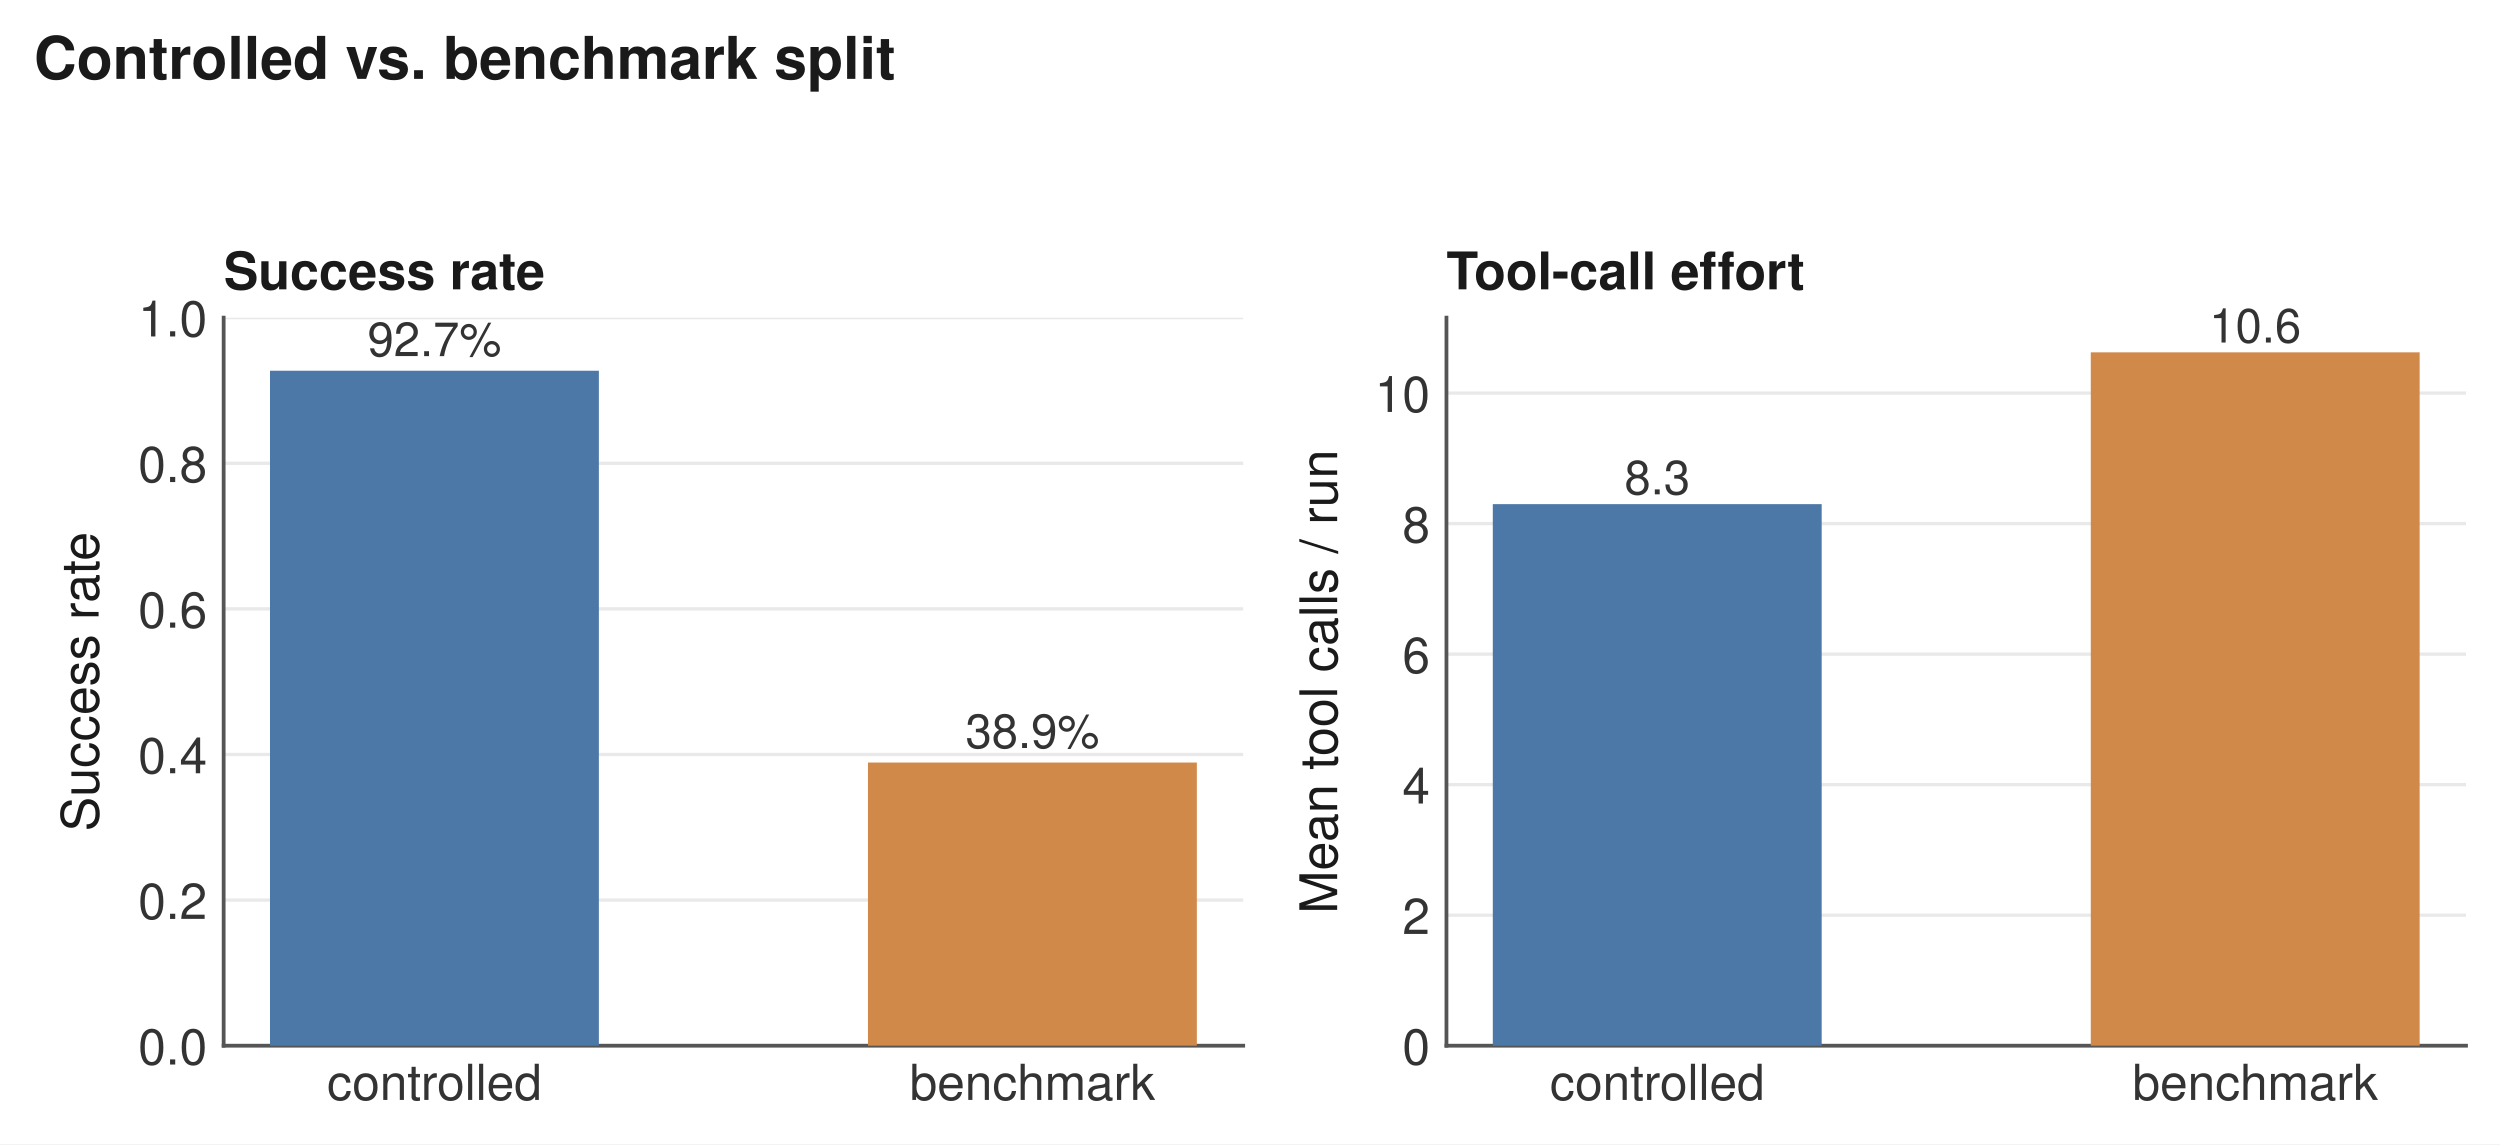
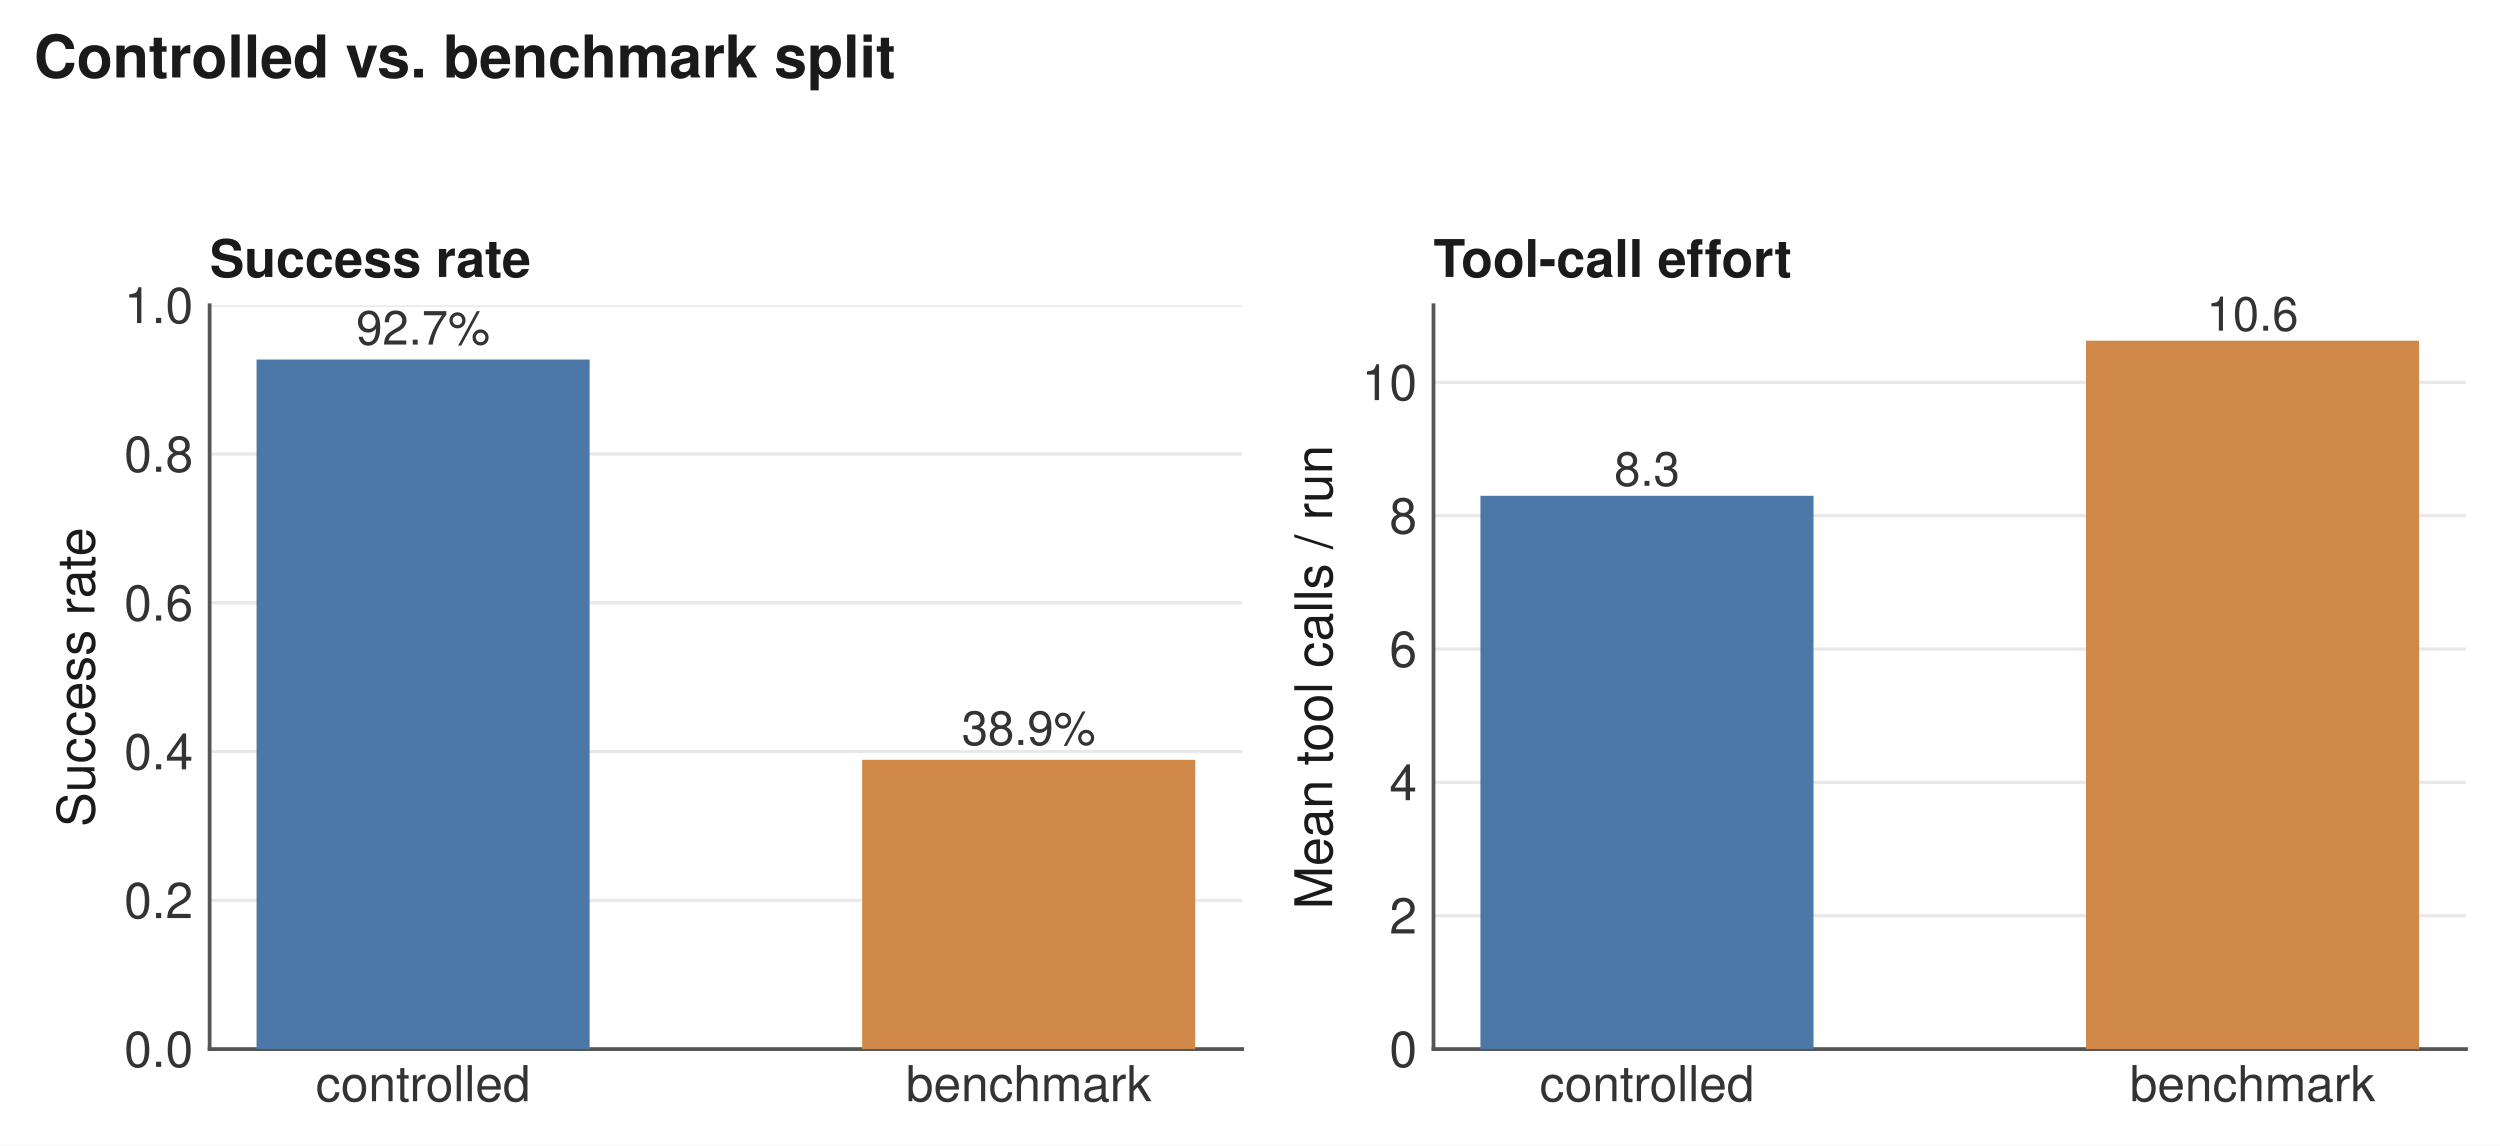
- <svg xmlns="http://www.w3.org/2000/svg" width="529.466pt" height="242.326pt" viewBox="0 0 529.466 242.326" version="1.1">
+ <svg xmlns="http://www.w3.org/2000/svg" width="529.466pt" height="242.605pt" viewBox="0 0 529.466 242.605" version="1.1">
  <defs>
    <style type="text/css">*{stroke-linejoin: round; stroke-linecap: butt}</style>
  </defs>
  <g id="figure_1">
    <g id="patch_1">
-       <path d="M 0 242.326  L 529.466 242.326  L 529.466 0  L 0 0  z " style="fill: #ffffff" />
+       <path d="M 0 242.605 L 529.466 242.605 L 529.466 -0 L 0 -0 z " style="fill: #ffffff" />
    </g>
    <g id="axes_1">
      <g id="patch_2">
-         <path d="M 47.366 221.464  L 263.291 221.464  L 263.291 67.272  L 47.366 67.272  z " style="fill: #ffffff" />
+         <path d="M 44.396 222.184 L 263.066 222.184 L 263.066 64.651 L 44.396 64.651 z " style="fill: #ffffff" />
      </g>
      <g id="matplotlib.axis_1">
        <g id="xtick_1">
          <g id="line2d_1" />
          <g id="text_1">
-             <text style="font-size: 10.5px; font-family: 'Helvetica', 'Arial', 'DejaVu Sans', sans-serif; text-anchor: middle; fill: #333333" x="92.008" y="232.942" transform="rotate(-0 92.00779 232.9424)">controlled</text>
+             <text style="font-size: 10.5px; font-family: 'Helvetica', 'Arial', 'DejaVu Sans', sans-serif; text-anchor: middle; fill: #333333" x="89.605" y="233.216" transform="rotate(-0 89.6053 233.2161)">controlled</text>
          </g>
        </g>
        <g id="xtick_2">
          <g id="line2d_2" />
          <g id="text_2">
-             <text style="font-size: 10.5px; font-family: 'Helvetica', 'Arial', 'DejaVu Sans', sans-serif; text-anchor: middle; fill: #333333" x="218.65" y="232.942" transform="rotate(-0 218.65 232.9424)">benchmark</text>
+             <text style="font-size: 10.5px; font-family: 'Helvetica', 'Arial', 'DejaVu Sans', sans-serif; text-anchor: middle; fill: #333333" x="217.857" y="233.216" transform="rotate(-0 217.8575 233.2161)">benchmark</text>
          </g>
        </g>
      </g>
      <g id="matplotlib.axis_2">
        <g id="ytick_1">
          <g id="line2d_3">
-             <path d="M 47.366 221.464  L 263.291 221.464  " clip-path="url(#p1415f3323e)" style="fill: none; stroke: #e9e9e9; stroke-width: 0.7; stroke-linecap: square" />
+             <path d="M 44.396 222.184 L 263.066 222.184 " clip-path="url(#p86dff2150f)" style="fill: none; stroke: #e9e9e9; stroke-width: 0.7; stroke-linecap: square" />
          </g>
          <g id="line2d_4" />
          <g id="text_3">
-             <text style="font-size: 10.5px; font-family: 'Helvetica', 'Arial', 'DejaVu Sans', sans-serif; text-anchor: end; fill: #333333" x="43.866" y="225.453" transform="rotate(-0 43.8664 225.4532)">0.0</text>
+             <text style="font-size: 10.5px; font-family: 'Helvetica', 'Arial', 'DejaVu Sans', sans-serif; text-anchor: end; fill: #333333" x="40.896" y="225.95" transform="rotate(-0 40.8964 225.9501)">0.0</text>
          </g>
        </g>
        <g id="ytick_2">
          <g id="line2d_5">
-             <path d="M 47.366 190.626  L 263.291 190.626  " clip-path="url(#p1415f3323e)" style="fill: none; stroke: #e9e9e9; stroke-width: 0.7; stroke-linecap: square" />
+             <path d="M 44.396 190.677 L 263.066 190.677 " clip-path="url(#p86dff2150f)" style="fill: none; stroke: #e9e9e9; stroke-width: 0.7; stroke-linecap: square" />
          </g>
          <g id="line2d_6" />
          <g id="text_4">
-             <text style="font-size: 10.5px; font-family: 'Helvetica', 'Arial', 'DejaVu Sans', sans-serif; text-anchor: end; fill: #333333" x="43.866" y="194.615" transform="rotate(-0 43.8664 194.6148)">0.2</text>
+             <text style="font-size: 10.5px; font-family: 'Helvetica', 'Arial', 'DejaVu Sans', sans-serif; text-anchor: end; fill: #333333" x="40.896" y="194.443" transform="rotate(-0 40.8964 194.4434)">0.2</text>
          </g>
        </g>
        <g id="ytick_3">
          <g id="line2d_7">
-             <path d="M 47.366 159.787  L 263.291 159.787  " clip-path="url(#p1415f3323e)" style="fill: none; stroke: #e9e9e9; stroke-width: 0.7; stroke-linecap: square" />
+             <path d="M 44.396 159.171 L 263.066 159.171 " clip-path="url(#p86dff2150f)" style="fill: none; stroke: #e9e9e9; stroke-width: 0.7; stroke-linecap: square" />
          </g>
          <g id="line2d_8" />
          <g id="text_5">
-             <text style="font-size: 10.5px; font-family: 'Helvetica', 'Arial', 'DejaVu Sans', sans-serif; text-anchor: end; fill: #333333" x="43.866" y="163.776" transform="rotate(-0 43.8664 163.7764)">0.4</text>
+             <text style="font-size: 10.5px; font-family: 'Helvetica', 'Arial', 'DejaVu Sans', sans-serif; text-anchor: end; fill: #333333" x="40.896" y="162.937" transform="rotate(-0 40.8964 162.9368)">0.4</text>
          </g>
        </g>
        <g id="ytick_4">
          <g id="line2d_9">
-             <path d="M 47.366 128.949  L 263.291 128.949  " clip-path="url(#p1415f3323e)" style="fill: none; stroke: #e9e9e9; stroke-width: 0.7; stroke-linecap: square" />
+             <path d="M 44.396 127.664 L 263.066 127.664 " clip-path="url(#p86dff2150f)" style="fill: none; stroke: #e9e9e9; stroke-width: 0.7; stroke-linecap: square" />
          </g>
          <g id="line2d_10" />
          <g id="text_6">
-             <text style="font-size: 10.5px; font-family: 'Helvetica', 'Arial', 'DejaVu Sans', sans-serif; text-anchor: end; fill: #333333" x="43.866" y="132.938" transform="rotate(-0 43.8664 132.938)">0.6</text>
+             <text style="font-size: 10.5px; font-family: 'Helvetica', 'Arial', 'DejaVu Sans', sans-serif; text-anchor: end; fill: #333333" x="40.896" y="131.43" transform="rotate(-0 40.8964 131.4301)">0.6</text>
          </g>
        </g>
        <g id="ytick_5">
          <g id="line2d_11">
-             <path d="M 47.366 98.11  L 263.291 98.11  " clip-path="url(#p1415f3323e)" style="fill: none; stroke: #e9e9e9; stroke-width: 0.7; stroke-linecap: square" />
+             <path d="M 44.396 96.157 L 263.066 96.157 " clip-path="url(#p86dff2150f)" style="fill: none; stroke: #e9e9e9; stroke-width: 0.7; stroke-linecap: square" />
          </g>
          <g id="line2d_12" />
          <g id="text_7">
-             <text style="font-size: 10.5px; font-family: 'Helvetica', 'Arial', 'DejaVu Sans', sans-serif; text-anchor: end; fill: #333333" x="43.866" y="102.1" transform="rotate(-0 43.8664 102.0996)">0.8</text>
+             <text style="font-size: 10.5px; font-family: 'Helvetica', 'Arial', 'DejaVu Sans', sans-serif; text-anchor: end; fill: #333333" x="40.896" y="99.923" transform="rotate(-0 40.8964 99.92346)">0.8</text>
          </g>
        </g>
        <g id="ytick_6">
          <g id="line2d_13">
-             <path d="M 47.366 67.272  L 263.291 67.272  " clip-path="url(#p1415f3323e)" style="fill: none; stroke: #e9e9e9; stroke-width: 0.7; stroke-linecap: square" />
+             <path d="M 44.396 64.651 L 263.066 64.651 " clip-path="url(#p86dff2150f)" style="fill: none; stroke: #e9e9e9; stroke-width: 0.7; stroke-linecap: square" />
          </g>
          <g id="line2d_14" />
          <g id="text_8">
-             <text style="font-size: 10.5px; font-family: 'Helvetica', 'Arial', 'DejaVu Sans', sans-serif; text-anchor: end; fill: #333333" x="43.866" y="71.261" transform="rotate(-0 43.8664 71.26118)">1.0</text>
+             <text style="font-size: 10.5px; font-family: 'Helvetica', 'Arial', 'DejaVu Sans', sans-serif; text-anchor: end; fill: #333333" x="40.896" y="68.417" transform="rotate(-0 40.8964 68.4168)">1.0</text>
          </g>
        </g>
        <g id="text_9">
-           <text style="font-size: 11px; font-family: 'Helvetica', 'Arial', 'DejaVu Sans', sans-serif; text-anchor: middle; fill: #1a1a1a" x="20.88" y="144.368" transform="rotate(-90 20.88046 144.368)">Success rate</text>
+           <text style="font-size: 11px; font-family: 'Helvetica', 'Arial', 'DejaVu Sans', sans-serif; text-anchor: middle; fill: #1a1a1a" x="20.009" y="143.417" transform="rotate(-90 20.00859 143.4174)">Success rate</text>
        </g>
      </g>
      <g id="patch_3">
-         <path d="M 47.366 221.464  L 47.366 67.272  " style="fill: none; stroke: #555555; stroke-width: 0.8; stroke-linejoin: miter; stroke-linecap: square" />
+         <path d="M 44.396 222.184 L 44.396 64.651 " style="fill: none; stroke: #555555; stroke-width: 0.8; stroke-linejoin: miter; stroke-linecap: square" />
      </g>
      <g id="patch_4">
-         <path d="M 47.366 221.464  L 263.291 221.464  " style="fill: none; stroke: #555555; stroke-width: 0.8; stroke-linejoin: miter; stroke-linecap: square" />
+         <path d="M 44.396 222.184 L 263.066 222.184 " style="fill: none; stroke: #555555; stroke-width: 0.8; stroke-linejoin: miter; stroke-linecap: square" />
      </g>
      <g id="patch_5">
-         <path d="M 57.181 221.464  L 126.834 221.464  L 126.834 78.515  L 57.181 78.515  z " clip-path="url(#p1415f3323e)" style="fill: #4c78a8" />
+         <path d="M 54.336 222.184 L 124.875 222.184 L 124.875 76.138 L 54.336 76.138 z " clip-path="url(#p86dff2150f)" style="fill: #4c78a8" />
      </g>
      <g id="patch_6">
-         <path d="M 183.823 221.464  L 253.477 221.464  L 253.477 161.5  L 183.823 161.5  z " clip-path="url(#p1415f3323e)" style="fill: #d1894a" />
+         <path d="M 182.588 222.184 L 253.127 222.184 L 253.127 160.921 L 182.588 160.921 z " clip-path="url(#p86dff2150f)" style="fill: #d1894a" />
      </g>
      <g id="text_10">
-         <text style="font-size: 10px; font-family: 'Helvetica', 'Arial', 'DejaVu Sans', sans-serif; text-anchor: middle; fill: #333333" x="92.008" y="75.431" transform="rotate(-0 92.00779 75.43138)">92.7%</text>
+         <text style="font-size: 10px; font-family: 'Helvetica', 'Arial', 'DejaVu Sans', sans-serif; text-anchor: middle; fill: #333333" x="89.605" y="72.987" transform="rotate(-0 89.6053 72.98694)">92.7%</text>
      </g>
      <g id="text_11">
-         <text style="font-size: 10px; font-family: 'Helvetica', 'Arial', 'DejaVu Sans', sans-serif; text-anchor: middle; fill: #333333" x="218.65" y="158.417" transform="rotate(-0 218.65 158.4166)">38.9%</text>
+         <text style="font-size: 10px; font-family: 'Helvetica', 'Arial', 'DejaVu Sans', sans-serif; text-anchor: middle; fill: #333333" x="217.857" y="157.77" transform="rotate(-0 217.8575 157.7704)">38.9%</text>
      </g>
      <g id="text_12">
-         <text style="font-weight: 700; font-size: 11px; font-family: 'Helvetica', 'Arial', 'DejaVu Sans', sans-serif; text-anchor: start; fill: #1a1a1a" x="47.366" y="61.272" transform="rotate(-0 47.3664 61.272)">Success rate</text>
+         <text style="font-weight: 700; font-size: 11px; font-family: 'Helvetica', 'Arial', 'DejaVu Sans', sans-serif; text-anchor: start; fill: #1a1a1a" x="44.396" y="58.651" transform="rotate(-0 44.3964 58.65075)">Success rate</text>
      </g>
    </g>
    <g id="axes_2">
      <g id="patch_7">
-         <path d="M 306.341 221.464  L 522.266 221.464  L 522.266 67.272  L 306.341 67.272  z " style="fill: #ffffff" />
+         <path d="M 303.596 222.184 L 522.266 222.184 L 522.266 64.651 L 303.596 64.651 z " style="fill: #ffffff" />
      </g>
      <g id="matplotlib.axis_3">
        <g id="xtick_3">
          <g id="line2d_15" />
          <g id="text_13">
-             <text style="font-size: 10.5px; font-family: 'Helvetica', 'Arial', 'DejaVu Sans', sans-serif; text-anchor: middle; fill: #333333" x="350.983" y="232.942" transform="rotate(-0 350.9828 232.9424)">controlled</text>
+             <text style="font-size: 10.5px; font-family: 'Helvetica', 'Arial', 'DejaVu Sans', sans-serif; text-anchor: middle; fill: #333333" x="348.805" y="233.216" transform="rotate(-0 348.8053 233.2161)">controlled</text>
          </g>
        </g>
        <g id="xtick_4">
          <g id="line2d_16" />
          <g id="text_14">
-             <text style="font-size: 10.5px; font-family: 'Helvetica', 'Arial', 'DejaVu Sans', sans-serif; text-anchor: middle; fill: #333333" x="477.625" y="232.942" transform="rotate(-0 477.625 232.9424)">benchmark</text>
+             <text style="font-size: 10.5px; font-family: 'Helvetica', 'Arial', 'DejaVu Sans', sans-serif; text-anchor: middle; fill: #333333" x="477.058" y="233.216" transform="rotate(-0 477.0575 233.2161)">benchmark</text>
          </g>
        </g>
      </g>
      <g id="matplotlib.axis_4">
        <g id="ytick_7">
          <g id="line2d_17">
-             <path d="M 306.341 221.464  L 522.266 221.464  " clip-path="url(#p131ec69549)" style="fill: none; stroke: #e9e9e9; stroke-width: 0.7; stroke-linecap: square" />
+             <path d="M 303.596 222.184 L 522.266 222.184 " clip-path="url(#p5830615795)" style="fill: none; stroke: #e9e9e9; stroke-width: 0.7; stroke-linecap: square" />
          </g>
          <g id="line2d_18" />
          <g id="text_15">
-             <text style="font-size: 10.5px; font-family: 'Helvetica', 'Arial', 'DejaVu Sans', sans-serif; text-anchor: end; fill: #333333" x="302.841" y="225.453" transform="rotate(-0 302.8414 225.4532)">0</text>
+             <text style="font-size: 10.5px; font-family: 'Helvetica', 'Arial', 'DejaVu Sans', sans-serif; text-anchor: end; fill: #333333" x="300.096" y="225.95" transform="rotate(-0 300.0964 225.9501)">0</text>
          </g>
        </g>
        <g id="ytick_8">
          <g id="line2d_19">
-             <path d="M 306.341 193.822  L 522.266 193.822  " clip-path="url(#p131ec69549)" style="fill: none; stroke: #e9e9e9; stroke-width: 0.7; stroke-linecap: square" />
+             <path d="M 303.596 193.943 L 522.266 193.943 " clip-path="url(#p5830615795)" style="fill: none; stroke: #e9e9e9; stroke-width: 0.7; stroke-linecap: square" />
          </g>
          <g id="line2d_20" />
          <g id="text_16">
-             <text style="font-size: 10.5px; font-family: 'Helvetica', 'Arial', 'DejaVu Sans', sans-serif; text-anchor: end; fill: #333333" x="302.841" y="197.811" transform="rotate(-0 302.8414 197.8109)">2</text>
+             <text style="font-size: 10.5px; font-family: 'Helvetica', 'Arial', 'DejaVu Sans', sans-serif; text-anchor: end; fill: #333333" x="300.096" y="197.709" transform="rotate(-0 300.0964 197.7088)">2</text>
          </g>
        </g>
        <g id="ytick_9">
          <g id="line2d_21">
-             <path d="M 306.341 166.179  L 522.266 166.179  " clip-path="url(#p131ec69549)" style="fill: none; stroke: #e9e9e9; stroke-width: 0.7; stroke-linecap: square" />
+             <path d="M 303.596 165.701 L 522.266 165.701 " clip-path="url(#p5830615795)" style="fill: none; stroke: #e9e9e9; stroke-width: 0.7; stroke-linecap: square" />
          </g>
          <g id="line2d_22" />
          <g id="text_17">
-             <text style="font-size: 10.5px; font-family: 'Helvetica', 'Arial', 'DejaVu Sans', sans-serif; text-anchor: end; fill: #333333" x="302.841" y="170.169" transform="rotate(-0 302.8414 170.1687)">4</text>
+             <text style="font-size: 10.5px; font-family: 'Helvetica', 'Arial', 'DejaVu Sans', sans-serif; text-anchor: end; fill: #333333" x="300.096" y="169.468" transform="rotate(-0 300.0964 169.4675)">4</text>
          </g>
        </g>
        <g id="ytick_10">
          <g id="line2d_23">
-             <path d="M 306.341 138.537  L 522.266 138.537  " clip-path="url(#p131ec69549)" style="fill: none; stroke: #e9e9e9; stroke-width: 0.7; stroke-linecap: square" />
+             <path d="M 303.596 137.46 L 522.266 137.46 " clip-path="url(#p5830615795)" style="fill: none; stroke: #e9e9e9; stroke-width: 0.7; stroke-linecap: square" />
          </g>
          <g id="line2d_24" />
          <g id="text_18">
-             <text style="font-size: 10.5px; font-family: 'Helvetica', 'Arial', 'DejaVu Sans', sans-serif; text-anchor: end; fill: #333333" x="302.841" y="142.526" transform="rotate(-0 302.8414 142.5264)">6</text>
+             <text style="font-size: 10.5px; font-family: 'Helvetica', 'Arial', 'DejaVu Sans', sans-serif; text-anchor: end; fill: #333333" x="300.096" y="141.226" transform="rotate(-0 300.0964 141.2263)">6</text>
          </g>
        </g>
        <g id="ytick_11">
          <g id="line2d_25">
-             <path d="M 306.341 110.895  L 522.266 110.895  " clip-path="url(#p131ec69549)" style="fill: none; stroke: #e9e9e9; stroke-width: 0.7; stroke-linecap: square" />
+             <path d="M 303.596 109.219 L 522.266 109.219 " clip-path="url(#p5830615795)" style="fill: none; stroke: #e9e9e9; stroke-width: 0.7; stroke-linecap: square" />
          </g>
          <g id="line2d_26" />
          <g id="text_19">
-             <text style="font-size: 10.5px; font-family: 'Helvetica', 'Arial', 'DejaVu Sans', sans-serif; text-anchor: end; fill: #333333" x="302.841" y="114.884" transform="rotate(-0 302.8414 114.8841)">8</text>
+             <text style="font-size: 10.5px; font-family: 'Helvetica', 'Arial', 'DejaVu Sans', sans-serif; text-anchor: end; fill: #333333" x="300.096" y="112.985" transform="rotate(-0 300.0964 112.985)">8</text>
          </g>
        </g>
        <g id="ytick_12">
          <g id="line2d_27">
-             <path d="M 306.341 83.253  L 522.266 83.253  " clip-path="url(#p131ec69549)" style="fill: none; stroke: #e9e9e9; stroke-width: 0.7; stroke-linecap: square" />
+             <path d="M 303.596 80.978 L 522.266 80.978 " clip-path="url(#p5830615795)" style="fill: none; stroke: #e9e9e9; stroke-width: 0.7; stroke-linecap: square" />
          </g>
          <g id="line2d_28" />
          <g id="text_20">
-             <text style="font-size: 10.5px; font-family: 'Helvetica', 'Arial', 'DejaVu Sans', sans-serif; text-anchor: end; fill: #333333" x="302.841" y="87.242" transform="rotate(-0 302.8414 87.24186)">10</text>
+             <text style="font-size: 10.5px; font-family: 'Helvetica', 'Arial', 'DejaVu Sans', sans-serif; text-anchor: end; fill: #333333" x="300.096" y="84.744" transform="rotate(-0 300.0964 84.74378)">10</text>
          </g>
        </g>
        <g id="text_21">
-           <text style="font-size: 11px; font-family: 'Helvetica', 'Arial', 'DejaVu Sans', sans-serif; text-anchor: middle; fill: #1a1a1a" x="283.192" y="144.368" transform="rotate(-90 283.1925 144.368)">Mean tool calls / run</text>
+           <text style="font-size: 11px; font-family: 'Helvetica', 'Arial', 'DejaVu Sans', sans-serif; text-anchor: middle; fill: #1a1a1a" x="282.126" y="143.417" transform="rotate(-90 282.1256 143.4174)">Mean tool calls / run</text>
        </g>
      </g>
      <g id="patch_8">
-         <path d="M 306.341 221.464  L 306.341 67.272  " style="fill: none; stroke: #555555; stroke-width: 0.8; stroke-linejoin: miter; stroke-linecap: square" />
+         <path d="M 303.596 222.184 L 303.596 64.651 " style="fill: none; stroke: #555555; stroke-width: 0.8; stroke-linejoin: miter; stroke-linecap: square" />
      </g>
      <g id="patch_9">
-         <path d="M 306.341 221.464  L 522.266 221.464  " style="fill: none; stroke: #555555; stroke-width: 0.8; stroke-linejoin: miter; stroke-linecap: square" />
+         <path d="M 303.596 222.184 L 522.266 222.184 " style="fill: none; stroke: #555555; stroke-width: 0.8; stroke-linejoin: miter; stroke-linecap: square" />
      </g>
      <g id="patch_10">
-         <path d="M 316.156 221.464  L 385.809 221.464  L 385.809 106.768  L 316.156 106.768  z " clip-path="url(#p131ec69549)" style="fill: #4c78a8" />
+         <path d="M 313.536 222.184 L 384.075 222.184 L 384.075 105.002 L 313.536 105.002 z " clip-path="url(#p5830615795)" style="fill: #4c78a8" />
      </g>
      <g id="patch_11">
-         <path d="M 442.798 221.464  L 512.452 221.464  L 512.452 74.614  L 442.798 74.614  z " clip-path="url(#p131ec69549)" style="fill: #d1894a" />
+         <path d="M 441.788 222.184 L 512.327 222.184 L 512.327 72.152 L 441.788 72.152 z " clip-path="url(#p5830615795)" style="fill: #d1894a" />
      </g>
      <g id="text_22">
-         <text style="font-size: 10px; font-family: 'Helvetica', 'Arial', 'DejaVu Sans', sans-serif; text-anchor: middle; fill: #333333" x="350.983" y="104.695" transform="rotate(-0 350.9828 104.6946)">8.3</text>
+         <text style="font-size: 10px; font-family: 'Helvetica', 'Arial', 'DejaVu Sans', sans-serif; text-anchor: middle; fill: #333333" x="348.805" y="102.884" transform="rotate(-0 348.8053 102.8843)">8.3</text>
      </g>
      <g id="text_23">
-         <text style="font-size: 10px; font-family: 'Helvetica', 'Arial', 'DejaVu Sans', sans-serif; text-anchor: middle; fill: #333333" x="477.625" y="72.541" transform="rotate(-0 477.625 72.54131)">10.6</text>
+         <text style="font-size: 10px; font-family: 'Helvetica', 'Arial', 'DejaVu Sans', sans-serif; text-anchor: middle; fill: #333333" x="477.058" y="70.034" transform="rotate(-0 477.0575 70.03424)">10.6</text>
      </g>
      <g id="text_24">
-         <text style="font-weight: 700; font-size: 11px; font-family: 'Helvetica', 'Arial', 'DejaVu Sans', sans-serif; text-anchor: start; fill: #1a1a1a" x="306.341" y="61.272" transform="rotate(-0 306.3414 61.272)">Tool-call effort</text>
+         <text style="font-weight: 700; font-size: 11px; font-family: 'Helvetica', 'Arial', 'DejaVu Sans', sans-serif; text-anchor: start; fill: #1a1a1a" x="303.596" y="58.651" transform="rotate(-0 303.5964 58.65075)">Tool-call effort</text>
      </g>
    </g>
    <g id="text_25">
-       <text style="font-weight: 700; font-size: 12.5px; font-family: 'Helvetica', 'Arial', 'DejaVu Sans', sans-serif; text-anchor: start; fill: #1a1a1a" x="7.2" y="16.698" transform="rotate(-0 7.2 16.69805)">Controlled vs. benchmark split</text>
+       <text style="font-weight: 700; font-size: 12.5px; font-family: 'Helvetica', 'Arial', 'DejaVu Sans', sans-serif; text-anchor: start; fill: #1a1a1a" x="7.2" y="16.411" transform="rotate(-0 7.2 16.41094)">Controlled vs. benchmark split</text>
    </g>
  </g>
  <defs>
-     <clipPath id="p1415f3323e">
-       <rect x="47.366" y="67.272" width="215.925" height="154.192" />
+     <clipPath id="p86dff2150f">
+       <rect x="44.396" y="64.651" width="218.67" height="157.533" />
    </clipPath>
-     <clipPath id="p131ec69549">
-       <rect x="306.341" y="67.272" width="215.925" height="154.192" />
+     <clipPath id="p5830615795">
+       <rect x="303.596" y="64.651" width="218.67" height="157.533" />
    </clipPath>
  </defs>
</svg>
